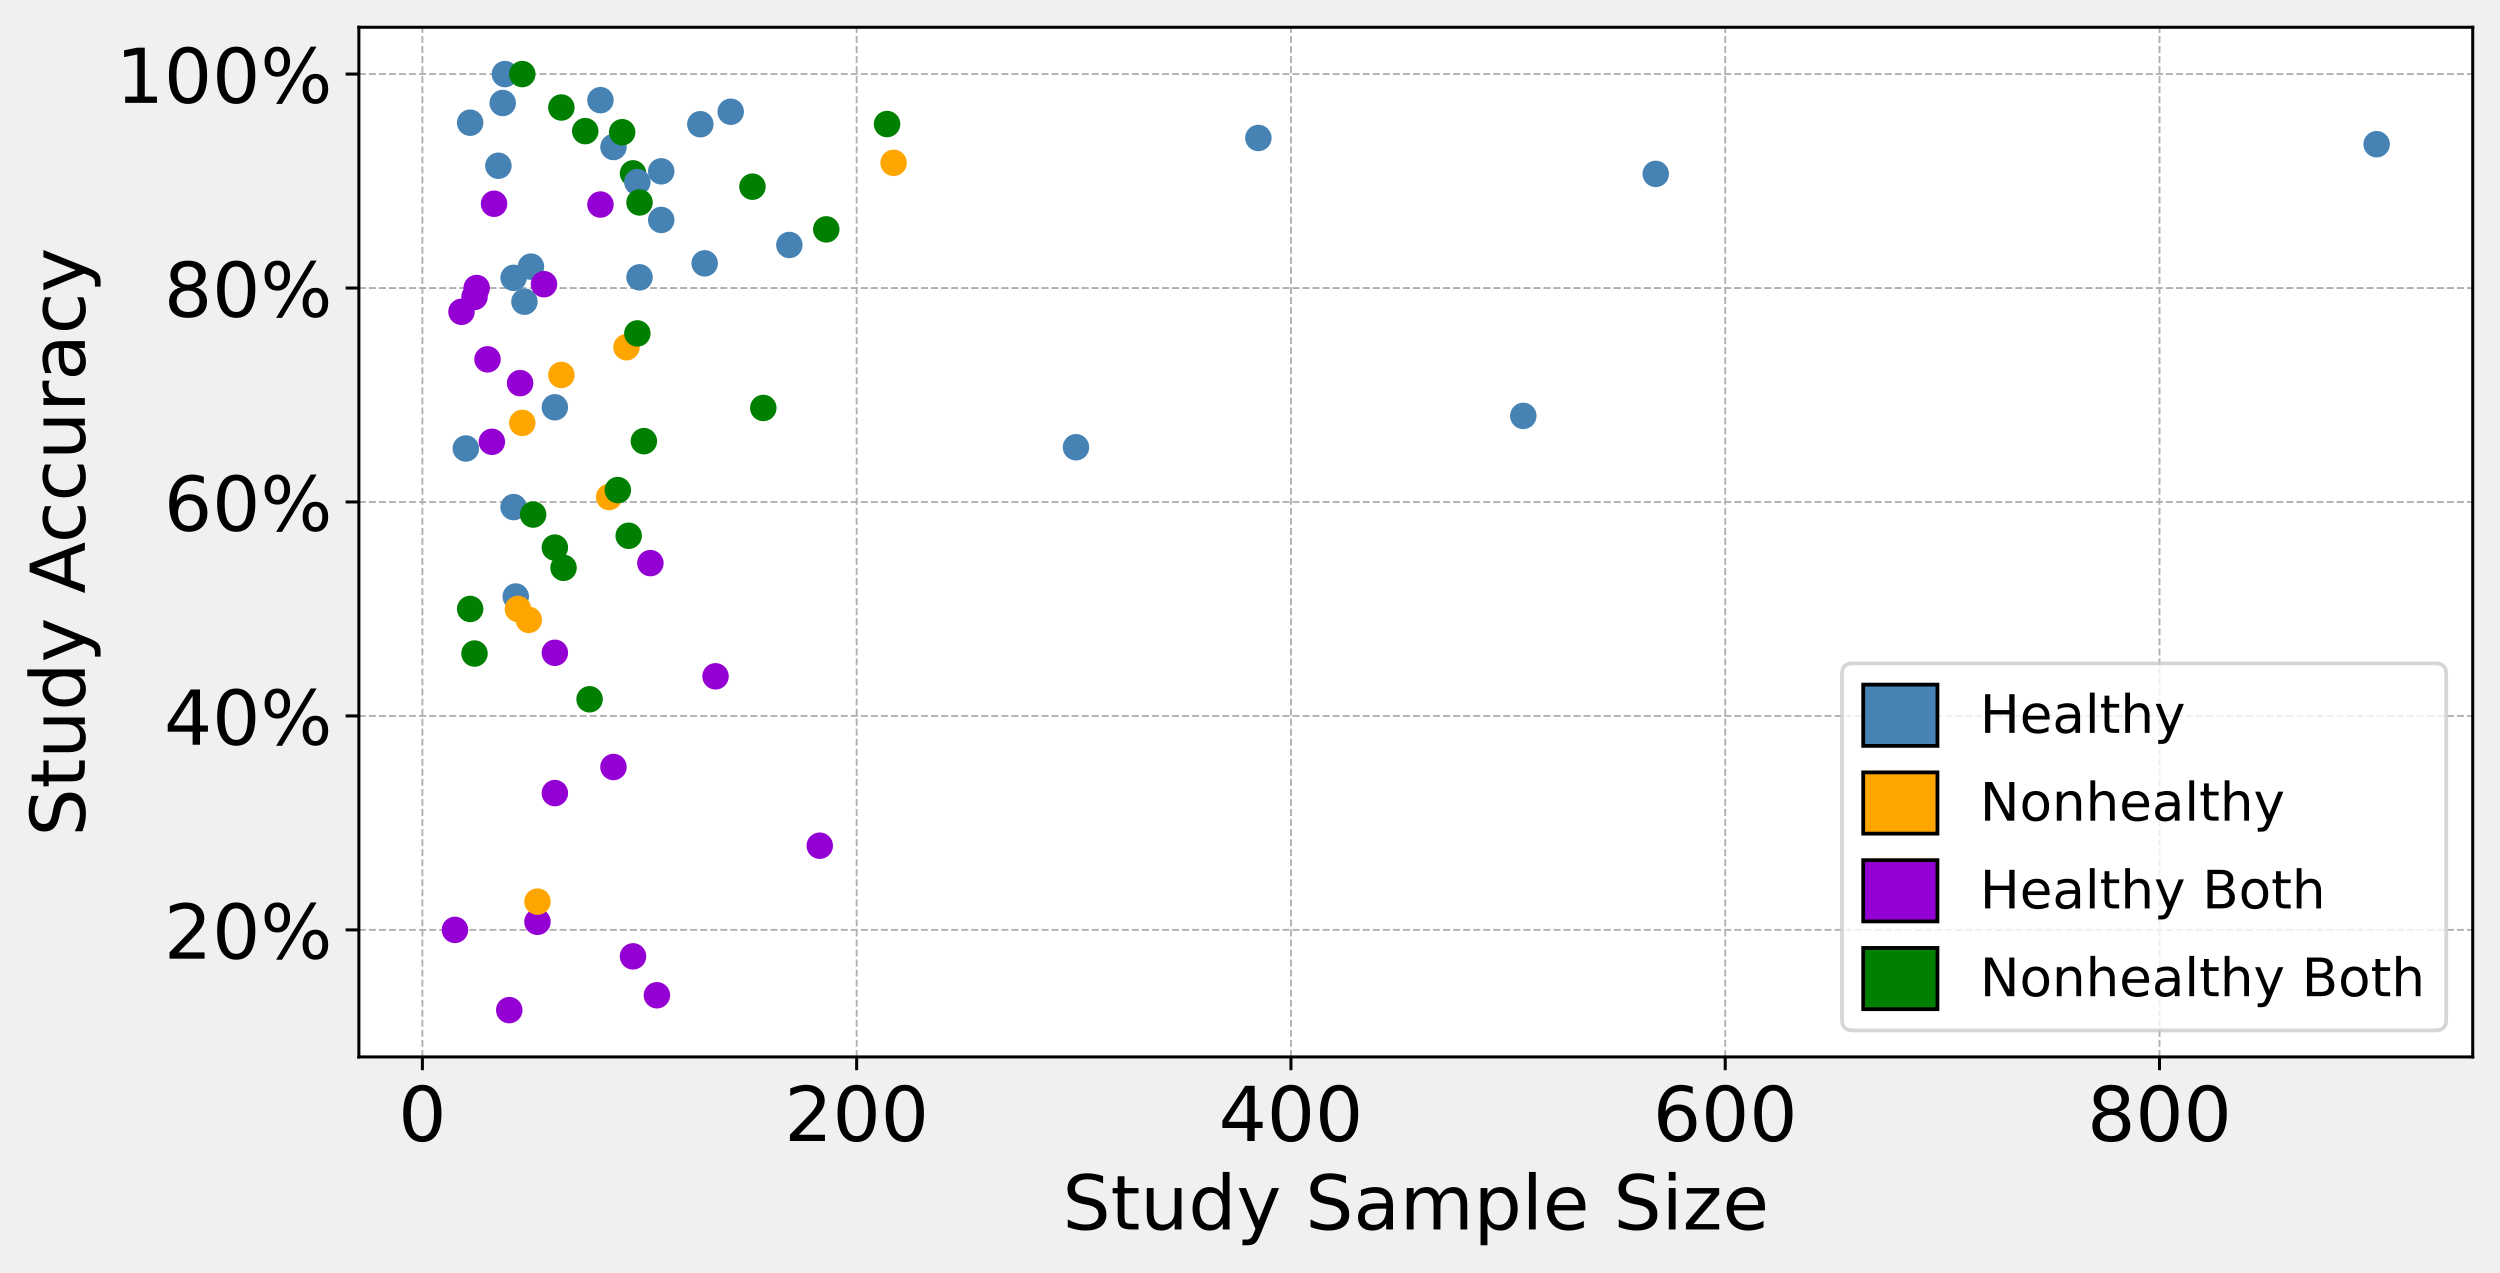
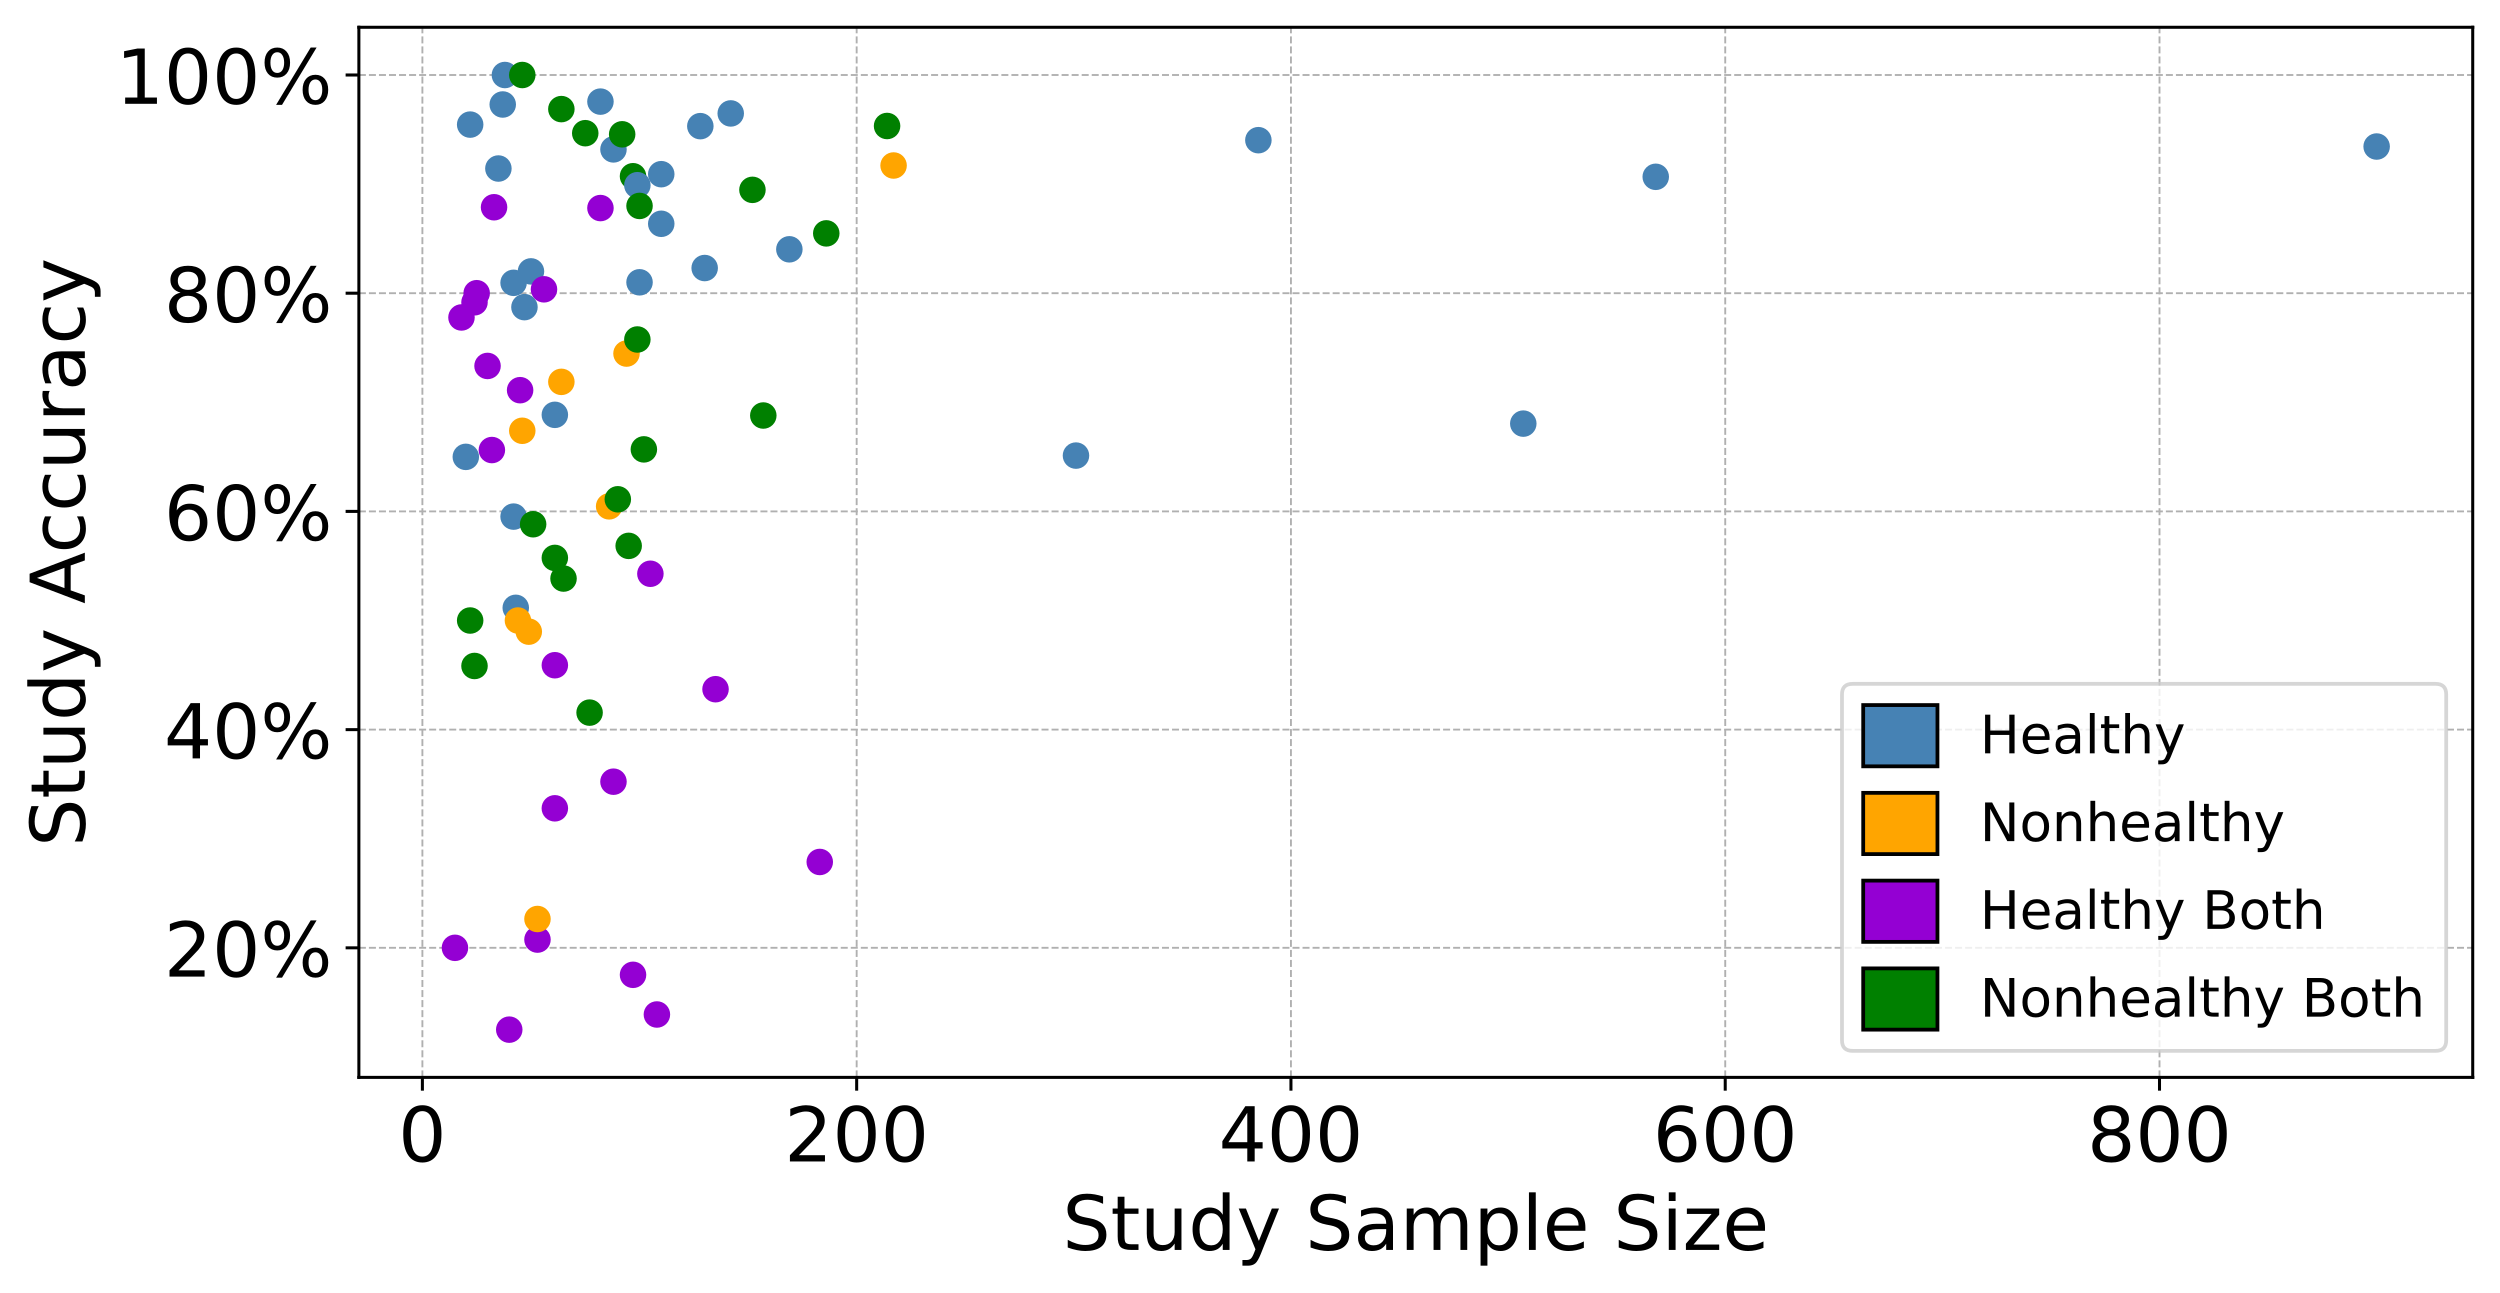
- <svg xmlns="http://www.w3.org/2000/svg" xmlns:xlink="http://www.w3.org/1999/xlink" height="335.913pt" version="1.1" viewBox="0 0 659.934 335.913" width="659.934pt">
+ <svg xmlns="http://www.w3.org/2000/svg" xmlns:xlink="http://www.w3.org/1999/xlink" width="659.934pt" height="341.312pt" viewBox="0 0 659.934 341.312" version="1.1">
  <defs>
-     <style type="text/css">*{stroke-linecap:butt;stroke-linejoin:round;}</style>
+     <style type="text/css">*{stroke-linejoin: round; stroke-linecap: butt}</style>
  </defs>
  <g id="figure_1">
    <g id="patch_1">
-       <path d="M 0 335.913  L 659.934 335.913  L 659.934 0  L 0 0  z " style="fill:none;" />
+       <path d="M 0 341.312  L 659.934 341.312  L 659.934 0  L 0 0  z " style="fill: #ffffff" />
    </g>
    <g id="axes_1">
      <g id="patch_2">
-         <path d="M 94.734 279  L 652.734 279  L 652.734 7.2  L 94.734 7.2  z " style="fill:#ffffff;" />
+         <path d="M 94.734 284.4  L 652.734 284.4  L 652.734 7.2  L 94.734 7.2  z " style="fill: #ffffff" />
      </g>
      <g id="matplotlib.axis_1">
        <g id="xtick_1">
          <g id="line2d_1">
-             <path clip-path="url(#pf9211bc68b)" d="M 111.5 279  L 111.5 7.2  " style="fill:none;stroke:#b0b0b0;stroke-dasharray:1.85,0.8;stroke-dashoffset:0;stroke-width:0.5;" />
+             <path d="M 111.5 284.4  L 111.5 7.2  " clip-path="url(#pb7081d97df)" style="fill: none; stroke-dasharray: 1.85,0.8; stroke-dashoffset: 0; stroke: #b0b0b0; stroke-width: 0.5" />
          </g>
          <g id="line2d_2">
            <defs>
-               <path d="M 0 0  L 0 3.5  " id="m3952b1f3c1" style="stroke:#000000;stroke-width:0.8;" />
+               <path id="m6d0ba5e6ff" d="M 0 0  L 0 3.5  " style="stroke: #000000; stroke-width: 0.8" />
            </defs>
            <g>
-               <use style="stroke:#000000;stroke-width:0.8;" x="111.5" xlink:href="#m3952b1f3c1" y="279" />
+               <use xlink:href="#m6d0ba5e6ff" x="111.5" y="284.4" style="stroke: #000000; stroke-width: 0.8" />
            </g>
          </g>
          <g id="text_1">
-             <text style="font-family:DejaVu Sans;font-size:20px;font-stretch:normal;font-style:normal;font-weight:normal;text-anchor:middle;" transform="rotate(-0, 111.5002, 301.1969)" x="111.5" y="301.197">0</text>
+             <text style="font: 20px 'DejaVu Sans', 'Bitstream Vera Sans', 'Computer Modern Sans Serif', 'Lucida Grande', 'Verdana', 'Geneva', 'Lucid', 'Arial', 'Helvetica', 'Avant Garde', sans-serif; text-anchor: middle" x="111.5" y="306.597" transform="rotate(-0 111.5002 306.5969)">0</text>
          </g>
        </g>
        <g id="xtick_2">
          <g id="line2d_3">
-             <path clip-path="url(#pf9211bc68b)" d="M 226.138 279  L 226.138 7.2  " style="fill:none;stroke:#b0b0b0;stroke-dasharray:1.85,0.8;stroke-dashoffset:0;stroke-width:0.5;" />
+             <path d="M 226.138 284.4  L 226.138 7.2  " clip-path="url(#pb7081d97df)" style="fill: none; stroke-dasharray: 1.85,0.8; stroke-dashoffset: 0; stroke: #b0b0b0; stroke-width: 0.5" />
          </g>
          <g id="line2d_4">
            <g>
-               <use style="stroke:#000000;stroke-width:0.8;" x="226.138" xlink:href="#m3952b1f3c1" y="279" />
+               <use xlink:href="#m6d0ba5e6ff" x="226.138" y="284.4" style="stroke: #000000; stroke-width: 0.8" />
            </g>
          </g>
          <g id="text_2">
-             <text style="font-family:DejaVu Sans;font-size:20px;font-stretch:normal;font-style:normal;font-weight:normal;text-anchor:middle;" transform="rotate(-0, 226.1381, 301.1969)" x="226.138" y="301.197">200</text>
+             <text style="font: 20px 'DejaVu Sans', 'Bitstream Vera Sans', 'Computer Modern Sans Serif', 'Lucida Grande', 'Verdana', 'Geneva', 'Lucid', 'Arial', 'Helvetica', 'Avant Garde', sans-serif; text-anchor: middle" x="226.138" y="306.597" transform="rotate(-0 226.1381 306.5969)">200</text>
          </g>
        </g>
        <g id="xtick_3">
          <g id="line2d_5">
-             <path clip-path="url(#pf9211bc68b)" d="M 340.776 279  L 340.776 7.2  " style="fill:none;stroke:#b0b0b0;stroke-dasharray:1.85,0.8;stroke-dashoffset:0;stroke-width:0.5;" />
+             <path d="M 340.776 284.4  L 340.776 7.2  " clip-path="url(#pb7081d97df)" style="fill: none; stroke-dasharray: 1.85,0.8; stroke-dashoffset: 0; stroke: #b0b0b0; stroke-width: 0.5" />
          </g>
          <g id="line2d_6">
            <g>
-               <use style="stroke:#000000;stroke-width:0.8;" x="340.776" xlink:href="#m3952b1f3c1" y="279" />
+               <use xlink:href="#m6d0ba5e6ff" x="340.776" y="284.4" style="stroke: #000000; stroke-width: 0.8" />
            </g>
          </g>
          <g id="text_3">
-             <text style="font-family:DejaVu Sans;font-size:20px;font-stretch:normal;font-style:normal;font-weight:normal;text-anchor:middle;" transform="rotate(-0, 340.776, 301.1969)" x="340.776" y="301.197">400</text>
+             <text style="font: 20px 'DejaVu Sans', 'Bitstream Vera Sans', 'Computer Modern Sans Serif', 'Lucida Grande', 'Verdana', 'Geneva', 'Lucid', 'Arial', 'Helvetica', 'Avant Garde', sans-serif; text-anchor: middle" x="340.776" y="306.597" transform="rotate(-0 340.776 306.5969)">400</text>
          </g>
        </g>
        <g id="xtick_4">
          <g id="line2d_7">
-             <path clip-path="url(#pf9211bc68b)" d="M 455.414 279  L 455.414 7.2  " style="fill:none;stroke:#b0b0b0;stroke-dasharray:1.85,0.8;stroke-dashoffset:0;stroke-width:0.5;" />
+             <path d="M 455.414 284.4  L 455.414 7.2  " clip-path="url(#pb7081d97df)" style="fill: none; stroke-dasharray: 1.85,0.8; stroke-dashoffset: 0; stroke: #b0b0b0; stroke-width: 0.5" />
          </g>
          <g id="line2d_8">
            <g>
-               <use style="stroke:#000000;stroke-width:0.8;" x="455.414" xlink:href="#m3952b1f3c1" y="279" />
+               <use xlink:href="#m6d0ba5e6ff" x="455.414" y="284.4" style="stroke: #000000; stroke-width: 0.8" />
            </g>
          </g>
          <g id="text_4">
-             <text style="font-family:DejaVu Sans;font-size:20px;font-stretch:normal;font-style:normal;font-weight:normal;text-anchor:middle;" transform="rotate(-0, 455.4139, 301.1969)" x="455.414" y="301.197">600</text>
+             <text style="font: 20px 'DejaVu Sans', 'Bitstream Vera Sans', 'Computer Modern Sans Serif', 'Lucida Grande', 'Verdana', 'Geneva', 'Lucid', 'Arial', 'Helvetica', 'Avant Garde', sans-serif; text-anchor: middle" x="455.414" y="306.597" transform="rotate(-0 455.4139 306.5969)">600</text>
          </g>
        </g>
        <g id="xtick_5">
          <g id="line2d_9">
-             <path clip-path="url(#pf9211bc68b)" d="M 570.052 279  L 570.052 7.2  " style="fill:none;stroke:#b0b0b0;stroke-dasharray:1.85,0.8;stroke-dashoffset:0;stroke-width:0.5;" />
+             <path d="M 570.052 284.4  L 570.052 7.2  " clip-path="url(#pb7081d97df)" style="fill: none; stroke-dasharray: 1.85,0.8; stroke-dashoffset: 0; stroke: #b0b0b0; stroke-width: 0.5" />
          </g>
          <g id="line2d_10">
            <g>
-               <use style="stroke:#000000;stroke-width:0.8;" x="570.052" xlink:href="#m3952b1f3c1" y="279" />
+               <use xlink:href="#m6d0ba5e6ff" x="570.052" y="284.4" style="stroke: #000000; stroke-width: 0.8" />
            </g>
          </g>
          <g id="text_5">
-             <text style="font-family:DejaVu Sans;font-size:20px;font-stretch:normal;font-style:normal;font-weight:normal;text-anchor:middle;" transform="rotate(-0, 570.0518, 301.1969)" x="570.052" y="301.197">800</text>
+             <text style="font: 20px 'DejaVu Sans', 'Bitstream Vera Sans', 'Computer Modern Sans Serif', 'Lucida Grande', 'Verdana', 'Geneva', 'Lucid', 'Arial', 'Helvetica', 'Avant Garde', sans-serif; text-anchor: middle" x="570.052" y="306.597" transform="rotate(-0 570.0518 306.5969)">800</text>
          </g>
        </g>
        <g id="text_6">
-           <text style="font-family:DejaVu Sans;font-size:20px;font-stretch:normal;font-style:normal;font-weight:normal;text-anchor:middle;" transform="rotate(-0, 373.7344, 324.5531)" x="373.734" y="324.553">Study Sample Size</text>
+           <text style="font: 20px 'DejaVu Sans', 'Bitstream Vera Sans', 'Computer Modern Sans Serif', 'Lucida Grande', 'Verdana', 'Geneva', 'Lucid', 'Arial', 'Helvetica', 'Avant Garde', sans-serif; text-anchor: middle" x="373.734" y="329.953" transform="rotate(-0 373.7344 329.9531)">Study Sample Size</text>
        </g>
      </g>
      <g id="matplotlib.axis_2">
        <g id="ytick_1">
          <g id="line2d_11">
-             <path clip-path="url(#pf9211bc68b)" d="M 94.734 245.466  L 652.734 245.466  " style="fill:none;stroke:#b0b0b0;stroke-dasharray:1.85,0.8;stroke-dashoffset:0;stroke-width:0.5;" />
+             <path d="M 94.734 250.2  L 652.734 250.2  " clip-path="url(#pb7081d97df)" style="fill: none; stroke-dasharray: 1.85,0.8; stroke-dashoffset: 0; stroke: #b0b0b0; stroke-width: 0.5" />
          </g>
          <g id="line2d_12">
            <defs>
-               <path d="M 0 0  L -3.5 0  " id="m2c757ac328" style="stroke:#000000;stroke-width:0.8;" />
+               <path id="m1fb87e76f3" d="M 0 0  L -3.5 0  " style="stroke: #000000; stroke-width: 0.8" />
            </defs>
            <g>
-               <use style="stroke:#000000;stroke-width:0.8;" x="94.734" xlink:href="#m2c757ac328" y="245.466" />
+               <use xlink:href="#m1fb87e76f3" x="94.734" y="250.2" style="stroke: #000000; stroke-width: 0.8" />
            </g>
          </g>
          <g id="text_7">
-             <text style="font-family:DejaVu Sans;font-size:20px;font-stretch:normal;font-style:normal;font-weight:normal;text-anchor:end;" transform="rotate(-0, 87.73438, 253.0647)" x="87.734" y="253.065">20%</text>
+             <text style="font: 20px 'DejaVu Sans', 'Bitstream Vera Sans', 'Computer Modern Sans Serif', 'Lucida Grande', 'Verdana', 'Geneva', 'Lucid', 'Arial', 'Helvetica', 'Avant Garde', sans-serif; text-anchor: end" x="87.734" y="257.798" transform="rotate(-0 87.73438 257.7984)">20%</text>
          </g>
        </g>
        <g id="ytick_2">
          <g id="line2d_13">
-             <path clip-path="url(#pf9211bc68b)" d="M 94.734 188.988  L 652.734 188.988  " style="fill:none;stroke:#b0b0b0;stroke-dasharray:1.85,0.8;stroke-dashoffset:0;stroke-width:0.5;" />
+             <path d="M 94.734 192.6  L 652.734 192.6  " clip-path="url(#pb7081d97df)" style="fill: none; stroke-dasharray: 1.85,0.8; stroke-dashoffset: 0; stroke: #b0b0b0; stroke-width: 0.5" />
          </g>
          <g id="line2d_14">
            <g>
-               <use style="stroke:#000000;stroke-width:0.8;" x="94.734" xlink:href="#m2c757ac328" y="188.988" />
+               <use xlink:href="#m1fb87e76f3" x="94.734" y="192.6" style="stroke: #000000; stroke-width: 0.8" />
            </g>
          </g>
          <g id="text_8">
-             <text style="font-family:DejaVu Sans;font-size:20px;font-stretch:normal;font-style:normal;font-weight:normal;text-anchor:end;" transform="rotate(-0, 87.73438, 196.5867)" x="87.734" y="196.587">40%</text>
+             <text style="font: 20px 'DejaVu Sans', 'Bitstream Vera Sans', 'Computer Modern Sans Serif', 'Lucida Grande', 'Verdana', 'Geneva', 'Lucid', 'Arial', 'Helvetica', 'Avant Garde', sans-serif; text-anchor: end" x="87.734" y="200.198" transform="rotate(-0 87.73438 200.1984)">40%</text>
          </g>
        </g>
        <g id="ytick_3">
          <g id="line2d_15">
-             <path clip-path="url(#pf9211bc68b)" d="M 94.734 132.51  L 652.734 132.51  " style="fill:none;stroke:#b0b0b0;stroke-dasharray:1.85,0.8;stroke-dashoffset:0;stroke-width:0.5;" />
+             <path d="M 94.734 135  L 652.734 135  " clip-path="url(#pb7081d97df)" style="fill: none; stroke-dasharray: 1.85,0.8; stroke-dashoffset: 0; stroke: #b0b0b0; stroke-width: 0.5" />
          </g>
          <g id="line2d_16">
            <g>
-               <use style="stroke:#000000;stroke-width:0.8;" x="94.734" xlink:href="#m2c757ac328" y="132.51" />
+               <use xlink:href="#m1fb87e76f3" x="94.734" y="135" style="stroke: #000000; stroke-width: 0.8" />
            </g>
          </g>
          <g id="text_9">
-             <text style="font-family:DejaVu Sans;font-size:20px;font-stretch:normal;font-style:normal;font-weight:normal;text-anchor:end;" transform="rotate(-0, 87.73438, 140.1088)" x="87.734" y="140.109">60%</text>
+             <text style="font: 20px 'DejaVu Sans', 'Bitstream Vera Sans', 'Computer Modern Sans Serif', 'Lucida Grande', 'Verdana', 'Geneva', 'Lucid', 'Arial', 'Helvetica', 'Avant Garde', sans-serif; text-anchor: end" x="87.734" y="142.598" transform="rotate(-0 87.73438 142.5984)">60%</text>
          </g>
        </g>
        <g id="ytick_4">
          <g id="line2d_17">
-             <path clip-path="url(#pf9211bc68b)" d="M 94.734 76.032  L 652.734 76.032  " style="fill:none;stroke:#b0b0b0;stroke-dasharray:1.85,0.8;stroke-dashoffset:0;stroke-width:0.5;" />
+             <path d="M 94.734 77.4  L 652.734 77.4  " clip-path="url(#pb7081d97df)" style="fill: none; stroke-dasharray: 1.85,0.8; stroke-dashoffset: 0; stroke: #b0b0b0; stroke-width: 0.5" />
          </g>
          <g id="line2d_18">
            <g>
-               <use style="stroke:#000000;stroke-width:0.8;" x="94.734" xlink:href="#m2c757ac328" y="76.032" />
+               <use xlink:href="#m1fb87e76f3" x="94.734" y="77.4" style="stroke: #000000; stroke-width: 0.8" />
            </g>
          </g>
          <g id="text_10">
-             <text style="font-family:DejaVu Sans;font-size:20px;font-stretch:normal;font-style:normal;font-weight:normal;text-anchor:end;" transform="rotate(-0, 87.73438, 83.6309)" x="87.734" y="83.631">80%</text>
+             <text style="font: 20px 'DejaVu Sans', 'Bitstream Vera Sans', 'Computer Modern Sans Serif', 'Lucida Grande', 'Verdana', 'Geneva', 'Lucid', 'Arial', 'Helvetica', 'Avant Garde', sans-serif; text-anchor: end" x="87.734" y="84.998" transform="rotate(-0 87.73438 84.99844)">80%</text>
          </g>
        </g>
        <g id="ytick_5">
          <g id="line2d_19">
-             <path clip-path="url(#pf9211bc68b)" d="M 94.734 19.555  L 652.734 19.555  " style="fill:none;stroke:#b0b0b0;stroke-dasharray:1.85,0.8;stroke-dashoffset:0;stroke-width:0.5;" />
+             <path d="M 94.734 19.8  L 652.734 19.8  " clip-path="url(#pb7081d97df)" style="fill: none; stroke-dasharray: 1.85,0.8; stroke-dashoffset: 0; stroke: #b0b0b0; stroke-width: 0.5" />
          </g>
          <g id="line2d_20">
            <g>
-               <use style="stroke:#000000;stroke-width:0.8;" x="94.734" xlink:href="#m2c757ac328" y="19.555" />
+               <use xlink:href="#m1fb87e76f3" x="94.734" y="19.8" style="stroke: #000000; stroke-width: 0.8" />
            </g>
          </g>
          <g id="text_11">
-             <text style="font-family:DejaVu Sans;font-size:20px;font-stretch:normal;font-style:normal;font-weight:normal;text-anchor:end;" transform="rotate(-0, 87.73438, 27.15298)" x="87.734" y="27.153">100%</text>
+             <text style="font: 20px 'DejaVu Sans', 'Bitstream Vera Sans', 'Computer Modern Sans Serif', 'Lucida Grande', 'Verdana', 'Geneva', 'Lucid', 'Arial', 'Helvetica', 'Avant Garde', sans-serif; text-anchor: end" x="87.734" y="27.398" transform="rotate(-0 87.73438 27.39844)">100%</text>
          </g>
        </g>
        <g id="text_12">
-           <text style="font-family:DejaVu Sans;font-size:20px;font-stretch:normal;font-style:normal;font-weight:normal;text-anchor:middle;" transform="rotate(-90, 22.39688, 143.1)" x="22.397" y="143.1">Study Accuracy</text>
+           <text style="font: 20px 'DejaVu Sans', 'Bitstream Vera Sans', 'Computer Modern Sans Serif', 'Lucida Grande', 'Verdana', 'Geneva', 'Lucid', 'Arial', 'Helvetica', 'Avant Garde', sans-serif; text-anchor: middle" x="22.397" y="145.8" transform="rotate(-90 22.39688 145.8)">Study Accuracy</text>
        </g>
      </g>
      <g id="PathCollection_1">
        <defs>
-           <path d="M 0 3  C 0.796 3 1.559 2.684 2.121 2.121  C 2.684 1.559 3 0.796 3 -0  C 3 -0.796 2.684 -1.559 2.121 -2.121  C 1.559 -2.684 0.796 -3 0 -3  C -0.796 -3 -1.559 -2.684 -2.121 -2.121  C -2.684 -1.559 -3 -0.796 -3 0  C -3 0.796 -2.684 1.559 -2.121 2.121  C -1.559 2.684 -0.796 3 0 3  z " id="C0_0_743856926d" />
+           <path id="C0_0_15fa15f2ed" d="M 0 3  C 0.796 3 1.559 2.684 2.121 2.121  C 2.684 1.559 3 0.796 3 -0  C 3 -0.796 2.684 -1.559 2.121 -2.121  C 1.559 -2.684 0.796 -3 0 -3  C -0.796 -3 -1.559 -2.684 -2.121 -2.121  C -2.684 -1.559 -3 -0.796 -3 0  C -3 0.796 -2.684 1.559 -2.121 2.121  C -1.559 2.684 -0.796 3 0 3  z " />
        </defs>
-         <g clip-path="url(#pf9211bc68b)">
-           <use style="fill:#9400d3;stroke:#9400d3;" x="120.098" xlink:href="#C0_0_743856926d" y="245.466" />
-         </g>
-         <g clip-path="url(#pf9211bc68b)">
-           <use style="fill:#9400d3;stroke:#9400d3;" x="121.818" xlink:href="#C0_0_743856926d" y="82.308" />
-         </g>
-         <g clip-path="url(#pf9211bc68b)">
-           <use style="fill:#4682b4;stroke:#4682b4;" x="122.964" xlink:href="#C0_0_743856926d" y="118.391" />
-         </g>
-         <g clip-path="url(#pf9211bc68b)">
-           <use style="fill:#008000;stroke:#008000;" x="124.11" xlink:href="#C0_0_743856926d" y="160.749" />
-         </g>
-         <g clip-path="url(#pf9211bc68b)">
-           <use style="fill:#4682b4;stroke:#4682b4;" x="124.11" xlink:href="#C0_0_743856926d" y="32.39" />
-         </g>
-         <g clip-path="url(#pf9211bc68b)">
-           <use style="fill:#008000;stroke:#008000;" x="125.257" xlink:href="#C0_0_743856926d" y="172.516" />
-         </g>
-         <g clip-path="url(#pf9211bc68b)">
-           <use style="fill:#9400d3;stroke:#9400d3;" x="125.257" xlink:href="#C0_0_743856926d" y="78.386" />
-         </g>
-         <g clip-path="url(#pf9211bc68b)">
-           <use style="fill:#9400d3;stroke:#9400d3;" x="125.83" xlink:href="#C0_0_743856926d" y="76.032" />
-         </g>
-         <g clip-path="url(#pf9211bc68b)">
-           <use style="fill:#9400d3;stroke:#9400d3;" x="128.696" xlink:href="#C0_0_743856926d" y="94.858" />
-         </g>
-         <g clip-path="url(#pf9211bc68b)">
-           <use style="fill:#9400d3;stroke:#9400d3;" x="129.842" xlink:href="#C0_0_743856926d" y="116.626" />
-         </g>
-         <g clip-path="url(#pf9211bc68b)">
-           <use style="fill:#9400d3;stroke:#9400d3;" x="130.415" xlink:href="#C0_0_743856926d" y="53.784" />
-         </g>
-         <g clip-path="url(#pf9211bc68b)">
-           <use style="fill:#4682b4;stroke:#4682b4;" x="131.562" xlink:href="#C0_0_743856926d" y="43.759" />
-         </g>
-         <g clip-path="url(#pf9211bc68b)">
-           <use style="fill:#4682b4;stroke:#4682b4;" x="132.708" xlink:href="#C0_0_743856926d" y="27.187" />
-         </g>
-         <g clip-path="url(#pf9211bc68b)">
-           <use style="fill:#4682b4;stroke:#4682b4;" x="133.281" xlink:href="#C0_0_743856926d" y="19.555" />
-         </g>
-         <g clip-path="url(#pf9211bc68b)">
-           <use style="fill:#9400d3;stroke:#9400d3;" x="134.428" xlink:href="#C0_0_743856926d" y="266.645" />
-         </g>
-         <g clip-path="url(#pf9211bc68b)">
-           <use style="fill:#4682b4;stroke:#4682b4;" x="135.574" xlink:href="#C0_0_743856926d" y="73.343" />
-         </g>
-         <g clip-path="url(#pf9211bc68b)">
-           <use style="fill:#4682b4;stroke:#4682b4;" x="135.574" xlink:href="#C0_0_743856926d" y="133.855" />
-         </g>
-         <g clip-path="url(#pf9211bc68b)">
-           <use style="fill:#4682b4;stroke:#4682b4;" x="136.147" xlink:href="#C0_0_743856926d" y="157.466" />
-         </g>
-         <g clip-path="url(#pf9211bc68b)">
-           <use style="fill:#ffa500;stroke:#ffa500;" x="136.721" xlink:href="#C0_0_743856926d" y="160.749" />
-         </g>
-         <g clip-path="url(#pf9211bc68b)">
-           <use style="fill:#9400d3;stroke:#9400d3;" x="137.294" xlink:href="#C0_0_743856926d" y="101.134" />
-         </g>
-         <g clip-path="url(#pf9211bc68b)">
-           <use style="fill:#008000;stroke:#008000;" x="137.867" xlink:href="#C0_0_743856926d" y="19.555" />
-         </g>
-         <g clip-path="url(#pf9211bc68b)">
-           <use style="fill:#ffa500;stroke:#ffa500;" x="137.867" xlink:href="#C0_0_743856926d" y="111.638" />
-         </g>
-         <g clip-path="url(#pf9211bc68b)">
-           <use style="fill:#4682b4;stroke:#4682b4;" x="138.44" xlink:href="#C0_0_743856926d" y="79.637" />
-         </g>
-         <g clip-path="url(#pf9211bc68b)">
-           <use style="fill:#ffa500;stroke:#ffa500;" x="139.586" xlink:href="#C0_0_743856926d" y="163.631" />
-         </g>
-         <g clip-path="url(#pf9211bc68b)">
-           <use style="fill:#4682b4;stroke:#4682b4;" x="140.16" xlink:href="#C0_0_743856926d" y="70.385" />
-         </g>
-         <g clip-path="url(#pf9211bc68b)">
-           <use style="fill:#008000;stroke:#008000;" x="140.733" xlink:href="#C0_0_743856926d" y="135.833" />
-         </g>
-         <g clip-path="url(#pf9211bc68b)">
-           <use style="fill:#9400d3;stroke:#9400d3;" x="141.879" xlink:href="#C0_0_743856926d" y="243.335" />
-         </g>
-         <g clip-path="url(#pf9211bc68b)">
-           <use style="fill:#ffa500;stroke:#ffa500;" x="141.879" xlink:href="#C0_0_743856926d" y="238.007" />
-         </g>
-         <g clip-path="url(#pf9211bc68b)">
-           <use style="fill:#9400d3;stroke:#9400d3;" x="143.599" xlink:href="#C0_0_743856926d" y="75.024" />
-         </g>
-         <g clip-path="url(#pf9211bc68b)">
-           <use style="fill:#008000;stroke:#008000;" x="146.465" xlink:href="#C0_0_743856926d" y="144.547" />
-         </g>
-         <g clip-path="url(#pf9211bc68b)">
-           <use style="fill:#9400d3;stroke:#9400d3;" x="146.465" xlink:href="#C0_0_743856926d" y="209.357" />
-         </g>
-         <g clip-path="url(#pf9211bc68b)">
-           <use style="fill:#4682b4;stroke:#4682b4;" x="146.465" xlink:href="#C0_0_743856926d" y="107.512" />
-         </g>
-         <g clip-path="url(#pf9211bc68b)">
-           <use style="fill:#9400d3;stroke:#9400d3;" x="146.465" xlink:href="#C0_0_743856926d" y="172.323" />
-         </g>
-         <g clip-path="url(#pf9211bc68b)">
-           <use style="fill:#008000;stroke:#008000;" x="148.184" xlink:href="#C0_0_743856926d" y="28.379" />
-         </g>
-         <g clip-path="url(#pf9211bc68b)">
-           <use style="fill:#ffa500;stroke:#ffa500;" x="148.184" xlink:href="#C0_0_743856926d" y="98.977" />
-         </g>
-         <g clip-path="url(#pf9211bc68b)">
-           <use style="fill:#008000;stroke:#008000;" x="148.757" xlink:href="#C0_0_743856926d" y="149.888" />
-         </g>
-         <g clip-path="url(#pf9211bc68b)">
-           <use style="fill:#008000;stroke:#008000;" x="154.489" xlink:href="#C0_0_743856926d" y="34.615" />
-         </g>
-         <g clip-path="url(#pf9211bc68b)">
-           <use style="fill:#008000;stroke:#008000;" x="155.636" xlink:href="#C0_0_743856926d" y="184.587" />
-         </g>
-         <g clip-path="url(#pf9211bc68b)">
-           <use style="fill:#4682b4;stroke:#4682b4;" x="158.502" xlink:href="#C0_0_743856926d" y="26.442" />
-         </g>
-         <g clip-path="url(#pf9211bc68b)">
-           <use style="fill:#9400d3;stroke:#9400d3;" x="158.502" xlink:href="#C0_0_743856926d" y="53.992" />
-         </g>
-         <g clip-path="url(#pf9211bc68b)">
-           <use style="fill:#ffa500;stroke:#ffa500;" x="160.794" xlink:href="#C0_0_743856926d" y="131.197" />
-         </g>
-         <g clip-path="url(#pf9211bc68b)">
-           <use style="fill:#4682b4;stroke:#4682b4;" x="161.941" xlink:href="#C0_0_743856926d" y="38.808" />
-         </g>
-         <g clip-path="url(#pf9211bc68b)">
-           <use style="fill:#9400d3;stroke:#9400d3;" x="161.941" xlink:href="#C0_0_743856926d" y="202.466" />
-         </g>
-         <g clip-path="url(#pf9211bc68b)">
-           <use style="fill:#008000;stroke:#008000;" x="163.087" xlink:href="#C0_0_743856926d" y="129.373" />
-         </g>
-         <g clip-path="url(#pf9211bc68b)">
-           <use style="fill:#008000;stroke:#008000;" x="164.234" xlink:href="#C0_0_743856926d" y="34.902" />
-         </g>
-         <g clip-path="url(#pf9211bc68b)">
-           <use style="fill:#ffa500;stroke:#ffa500;" x="165.38" xlink:href="#C0_0_743856926d" y="91.654" />
-         </g>
-         <g clip-path="url(#pf9211bc68b)">
-           <use style="fill:#008000;stroke:#008000;" x="165.953" xlink:href="#C0_0_743856926d" y="141.428" />
-         </g>
-         <g clip-path="url(#pf9211bc68b)">
-           <use style="fill:#008000;stroke:#008000;" x="167.1" xlink:href="#C0_0_743856926d" y="45.756" />
-         </g>
-         <g clip-path="url(#pf9211bc68b)">
-           <use style="fill:#9400d3;stroke:#9400d3;" x="167.1" xlink:href="#C0_0_743856926d" y="252.453" />
-         </g>
-         <g clip-path="url(#pf9211bc68b)">
-           <use style="fill:#4682b4;stroke:#4682b4;" x="168.246" xlink:href="#C0_0_743856926d" y="48.079" />
-         </g>
-         <g clip-path="url(#pf9211bc68b)">
-           <use style="fill:#008000;stroke:#008000;" x="168.246" xlink:href="#C0_0_743856926d" y="88.013" />
-         </g>
-         <g clip-path="url(#pf9211bc68b)">
-           <use style="fill:#008000;stroke:#008000;" x="168.819" xlink:href="#C0_0_743856926d" y="53.441" />
-         </g>
-         <g clip-path="url(#pf9211bc68b)">
-           <use style="fill:#4682b4;stroke:#4682b4;" x="168.819" xlink:href="#C0_0_743856926d" y="73.209" />
-         </g>
-         <g clip-path="url(#pf9211bc68b)">
-           <use style="fill:#008000;stroke:#008000;" x="169.965" xlink:href="#C0_0_743856926d" y="116.453" />
-         </g>
-         <g clip-path="url(#pf9211bc68b)">
-           <use style="fill:#9400d3;stroke:#9400d3;" x="171.685" xlink:href="#C0_0_743856926d" y="148.647" />
-         </g>
-         <g clip-path="url(#pf9211bc68b)">
-           <use style="fill:#9400d3;stroke:#9400d3;" x="173.405" xlink:href="#C0_0_743856926d" y="262.723" />
-         </g>
-         <g clip-path="url(#pf9211bc68b)">
-           <use style="fill:#4682b4;stroke:#4682b4;" x="174.551" xlink:href="#C0_0_743856926d" y="58.062" />
-         </g>
-         <g clip-path="url(#pf9211bc68b)">
-           <use style="fill:#4682b4;stroke:#4682b4;" x="174.551" xlink:href="#C0_0_743856926d" y="45.226" />
-         </g>
-         <g clip-path="url(#pf9211bc68b)">
-           <use style="fill:#4682b4;stroke:#4682b4;" x="184.868" xlink:href="#C0_0_743856926d" y="32.792" />
-         </g>
-         <g clip-path="url(#pf9211bc68b)">
-           <use style="fill:#4682b4;stroke:#4682b4;" x="186.015" xlink:href="#C0_0_743856926d" y="69.516" />
-         </g>
-         <g clip-path="url(#pf9211bc68b)">
-           <use style="fill:#9400d3;stroke:#9400d3;" x="188.881" xlink:href="#C0_0_743856926d" y="178.529" />
-         </g>
-         <g clip-path="url(#pf9211bc68b)">
-           <use style="fill:#4682b4;stroke:#4682b4;" x="192.893" xlink:href="#C0_0_743856926d" y="29.498" />
-         </g>
-         <g clip-path="url(#pf9211bc68b)">
-           <use style="fill:#008000;stroke:#008000;" x="198.625" xlink:href="#C0_0_743856926d" y="49.28" />
-         </g>
-         <g clip-path="url(#pf9211bc68b)">
-           <use style="fill:#008000;stroke:#008000;" x="201.491" xlink:href="#C0_0_743856926d" y="107.689" />
-         </g>
-         <g clip-path="url(#pf9211bc68b)">
-           <use style="fill:#4682b4;stroke:#4682b4;" x="208.369" xlink:href="#C0_0_743856926d" y="64.67" />
-         </g>
-         <g clip-path="url(#pf9211bc68b)">
-           <use style="fill:#9400d3;stroke:#9400d3;" x="216.394" xlink:href="#C0_0_743856926d" y="223.245" />
-         </g>
-         <g clip-path="url(#pf9211bc68b)">
-           <use style="fill:#008000;stroke:#008000;" x="218.113" xlink:href="#C0_0_743856926d" y="60.547" />
-         </g>
-         <g clip-path="url(#pf9211bc68b)">
-           <use style="fill:#008000;stroke:#008000;" x="234.163" xlink:href="#C0_0_743856926d" y="32.75" />
-         </g>
-         <g clip-path="url(#pf9211bc68b)">
-           <use style="fill:#ffa500;stroke:#ffa500;" x="235.882" xlink:href="#C0_0_743856926d" y="42.979" />
-         </g>
-         <g clip-path="url(#pf9211bc68b)">
-           <use style="fill:#4682b4;stroke:#4682b4;" x="284.03" xlink:href="#C0_0_743856926d" y="118.063" />
-         </g>
-         <g clip-path="url(#pf9211bc68b)">
-           <use style="fill:#4682b4;stroke:#4682b4;" x="332.178" xlink:href="#C0_0_743856926d" y="36.425" />
-         </g>
-         <g clip-path="url(#pf9211bc68b)">
-           <use style="fill:#4682b4;stroke:#4682b4;" x="402.107" xlink:href="#C0_0_743856926d" y="109.786" />
-         </g>
-         <g clip-path="url(#pf9211bc68b)">
-           <use style="fill:#4682b4;stroke:#4682b4;" x="437.072" xlink:href="#C0_0_743856926d" y="45.904" />
-         </g>
-         <g clip-path="url(#pf9211bc68b)">
-           <use style="fill:#4682b4;stroke:#4682b4;" x="627.371" xlink:href="#C0_0_743856926d" y="38.067" />
+         <g clip-path="url(#pb7081d97df)">
+           <use xlink:href="#C0_0_15fa15f2ed" x="120.098" y="250.2" style="fill: #9400d3; stroke: #9400d3" />
+         </g>
+         <g clip-path="url(#pb7081d97df)">
+           <use xlink:href="#C0_0_15fa15f2ed" x="121.818" y="83.8" style="fill: #9400d3; stroke: #9400d3" />
+         </g>
+         <g clip-path="url(#pb7081d97df)">
+           <use xlink:href="#C0_0_15fa15f2ed" x="122.964" y="120.6" style="fill: #4682b4; stroke: #4682b4" />
+         </g>
+         <g clip-path="url(#pb7081d97df)">
+           <use xlink:href="#C0_0_15fa15f2ed" x="124.11" y="163.8" style="fill: #008000; stroke: #008000" />
+         </g>
+         <g clip-path="url(#pb7081d97df)">
+           <use xlink:href="#C0_0_15fa15f2ed" x="124.11" y="32.891" style="fill: #4682b4; stroke: #4682b4" />
+         </g>
+         <g clip-path="url(#pb7081d97df)">
+           <use xlink:href="#C0_0_15fa15f2ed" x="125.257" y="175.8" style="fill: #008000; stroke: #008000" />
+         </g>
+         <g clip-path="url(#pb7081d97df)">
+           <use xlink:href="#C0_0_15fa15f2ed" x="125.257" y="79.8" style="fill: #9400d3; stroke: #9400d3" />
+         </g>
+         <g clip-path="url(#pb7081d97df)">
+           <use xlink:href="#C0_0_15fa15f2ed" x="125.83" y="77.4" style="fill: #9400d3; stroke: #9400d3" />
+         </g>
+         <g clip-path="url(#pb7081d97df)">
+           <use xlink:href="#C0_0_15fa15f2ed" x="128.696" y="96.6" style="fill: #9400d3; stroke: #9400d3" />
+         </g>
+         <g clip-path="url(#pb7081d97df)">
+           <use xlink:href="#C0_0_15fa15f2ed" x="129.842" y="118.8" style="fill: #9400d3; stroke: #9400d3" />
+         </g>
+         <g clip-path="url(#pb7081d97df)">
+           <use xlink:href="#C0_0_15fa15f2ed" x="130.415" y="54.709" style="fill: #9400d3; stroke: #9400d3" />
+         </g>
+         <g clip-path="url(#pb7081d97df)">
+           <use xlink:href="#C0_0_15fa15f2ed" x="131.562" y="44.486" style="fill: #4682b4; stroke: #4682b4" />
+         </g>
+         <g clip-path="url(#pb7081d97df)">
+           <use xlink:href="#C0_0_15fa15f2ed" x="132.708" y="27.584" style="fill: #4682b4; stroke: #4682b4" />
+         </g>
+         <g clip-path="url(#pb7081d97df)">
+           <use xlink:href="#C0_0_15fa15f2ed" x="133.281" y="19.8" style="fill: #4682b4; stroke: #4682b4" />
+         </g>
+         <g clip-path="url(#pb7081d97df)">
+           <use xlink:href="#C0_0_15fa15f2ed" x="134.428" y="271.8" style="fill: #9400d3; stroke: #9400d3" />
+         </g>
+         <g clip-path="url(#pb7081d97df)">
+           <use xlink:href="#C0_0_15fa15f2ed" x="135.574" y="74.657" style="fill: #4682b4; stroke: #4682b4" />
+         </g>
+         <g clip-path="url(#pb7081d97df)">
+           <use xlink:href="#C0_0_15fa15f2ed" x="135.574" y="136.371" style="fill: #4682b4; stroke: #4682b4" />
+         </g>
+         <g clip-path="url(#pb7081d97df)">
+           <use xlink:href="#C0_0_15fa15f2ed" x="136.147" y="160.451" style="fill: #4682b4; stroke: #4682b4" />
+         </g>
+         <g clip-path="url(#pb7081d97df)">
+           <use xlink:href="#C0_0_15fa15f2ed" x="136.721" y="163.8" style="fill: #ffa500; stroke: #ffa500" />
+         </g>
+         <g clip-path="url(#pb7081d97df)">
+           <use xlink:href="#C0_0_15fa15f2ed" x="137.294" y="103" style="fill: #9400d3; stroke: #9400d3" />
+         </g>
+         <g clip-path="url(#pb7081d97df)">
+           <use xlink:href="#C0_0_15fa15f2ed" x="137.867" y="19.8" style="fill: #008000; stroke: #008000" />
+         </g>
+         <g clip-path="url(#pb7081d97df)">
+           <use xlink:href="#C0_0_15fa15f2ed" x="137.867" y="113.713" style="fill: #ffa500; stroke: #ffa500" />
+         </g>
+         <g clip-path="url(#pb7081d97df)">
+           <use xlink:href="#C0_0_15fa15f2ed" x="138.44" y="81.077" style="fill: #4682b4; stroke: #4682b4" />
+         </g>
+         <g clip-path="url(#pb7081d97df)">
+           <use xlink:href="#C0_0_15fa15f2ed" x="139.586" y="166.739" style="fill: #ffa500; stroke: #ffa500" />
+         </g>
+         <g clip-path="url(#pb7081d97df)">
+           <use xlink:href="#C0_0_15fa15f2ed" x="140.16" y="71.64" style="fill: #4682b4; stroke: #4682b4" />
+         </g>
+         <g clip-path="url(#pb7081d97df)">
+           <use xlink:href="#C0_0_15fa15f2ed" x="140.733" y="138.388" style="fill: #008000; stroke: #008000" />
+         </g>
+         <g clip-path="url(#pb7081d97df)">
+           <use xlink:href="#C0_0_15fa15f2ed" x="141.879" y="248.026" style="fill: #9400d3; stroke: #9400d3" />
+         </g>
+         <g clip-path="url(#pb7081d97df)">
+           <use xlink:href="#C0_0_15fa15f2ed" x="141.879" y="242.592" style="fill: #ffa500; stroke: #ffa500" />
+         </g>
+         <g clip-path="url(#pb7081d97df)">
+           <use xlink:href="#C0_0_15fa15f2ed" x="143.599" y="76.371" style="fill: #9400d3; stroke: #9400d3" />
+         </g>
+         <g clip-path="url(#pb7081d97df)">
+           <use xlink:href="#C0_0_15fa15f2ed" x="146.465" y="147.275" style="fill: #008000; stroke: #008000" />
+         </g>
+         <g clip-path="url(#pb7081d97df)">
+           <use xlink:href="#C0_0_15fa15f2ed" x="146.465" y="213.374" style="fill: #9400d3; stroke: #9400d3" />
+         </g>
+         <g clip-path="url(#pb7081d97df)">
+           <use xlink:href="#C0_0_15fa15f2ed" x="146.465" y="109.505" style="fill: #4682b4; stroke: #4682b4" />
+         </g>
+         <g clip-path="url(#pb7081d97df)">
+           <use xlink:href="#C0_0_15fa15f2ed" x="146.465" y="175.603" style="fill: #9400d3; stroke: #9400d3" />
+         </g>
+         <g clip-path="url(#pb7081d97df)">
+           <use xlink:href="#C0_0_15fa15f2ed" x="148.184" y="28.8" style="fill: #008000; stroke: #008000" />
+         </g>
+         <g clip-path="url(#pb7081d97df)">
+           <use xlink:href="#C0_0_15fa15f2ed" x="148.184" y="100.8" style="fill: #ffa500; stroke: #ffa500" />
+         </g>
+         <g clip-path="url(#pb7081d97df)">
+           <use xlink:href="#C0_0_15fa15f2ed" x="148.757" y="152.723" style="fill: #008000; stroke: #008000" />
+         </g>
+         <g clip-path="url(#pb7081d97df)">
+           <use xlink:href="#C0_0_15fa15f2ed" x="154.489" y="35.16" style="fill: #008000; stroke: #008000" />
+         </g>
+         <g clip-path="url(#pb7081d97df)">
+           <use xlink:href="#C0_0_15fa15f2ed" x="155.636" y="188.112" style="fill: #008000; stroke: #008000" />
+         </g>
+         <g clip-path="url(#pb7081d97df)">
+           <use xlink:href="#C0_0_15fa15f2ed" x="158.502" y="26.824" style="fill: #4682b4; stroke: #4682b4" />
+         </g>
+         <g clip-path="url(#pb7081d97df)">
+           <use xlink:href="#C0_0_15fa15f2ed" x="158.502" y="54.922" style="fill: #9400d3; stroke: #9400d3" />
+         </g>
+         <g clip-path="url(#pb7081d97df)">
+           <use xlink:href="#C0_0_15fa15f2ed" x="160.794" y="133.66" style="fill: #ffa500; stroke: #ffa500" />
+         </g>
+         <g clip-path="url(#pb7081d97df)">
+           <use xlink:href="#C0_0_15fa15f2ed" x="161.941" y="39.436" style="fill: #4682b4; stroke: #4682b4" />
+         </g>
+         <g clip-path="url(#pb7081d97df)">
+           <use xlink:href="#C0_0_15fa15f2ed" x="161.941" y="206.345" style="fill: #9400d3; stroke: #9400d3" />
+         </g>
+         <g clip-path="url(#pb7081d97df)">
+           <use xlink:href="#C0_0_15fa15f2ed" x="163.087" y="131.8" style="fill: #008000; stroke: #008000" />
+         </g>
+         <g clip-path="url(#pb7081d97df)">
+           <use xlink:href="#C0_0_15fa15f2ed" x="164.234" y="35.452" style="fill: #008000; stroke: #008000" />
+         </g>
+         <g clip-path="url(#pb7081d97df)">
+           <use xlink:href="#C0_0_15fa15f2ed" x="165.38" y="93.332" style="fill: #ffa500; stroke: #ffa500" />
+         </g>
+         <g clip-path="url(#pb7081d97df)">
+           <use xlink:href="#C0_0_15fa15f2ed" x="165.953" y="144.095" style="fill: #008000; stroke: #008000" />
+         </g>
+         <g clip-path="url(#pb7081d97df)">
+           <use xlink:href="#C0_0_15fa15f2ed" x="167.1" y="46.522" style="fill: #008000; stroke: #008000" />
+         </g>
+         <g clip-path="url(#pb7081d97df)">
+           <use xlink:href="#C0_0_15fa15f2ed" x="167.1" y="257.326" style="fill: #9400d3; stroke: #9400d3" />
+         </g>
+         <g clip-path="url(#pb7081d97df)">
+           <use xlink:href="#C0_0_15fa15f2ed" x="168.246" y="48.891" style="fill: #4682b4; stroke: #4682b4" />
+         </g>
+         <g clip-path="url(#pb7081d97df)">
+           <use xlink:href="#C0_0_15fa15f2ed" x="168.246" y="89.618" style="fill: #008000; stroke: #008000" />
+         </g>
+         <g clip-path="url(#pb7081d97df)">
+           <use xlink:href="#C0_0_15fa15f2ed" x="168.819" y="54.36" style="fill: #008000; stroke: #008000" />
+         </g>
+         <g clip-path="url(#pb7081d97df)">
+           <use xlink:href="#C0_0_15fa15f2ed" x="168.819" y="74.52" style="fill: #4682b4; stroke: #4682b4" />
+         </g>
+         <g clip-path="url(#pb7081d97df)">
+           <use xlink:href="#C0_0_15fa15f2ed" x="169.965" y="118.624" style="fill: #008000; stroke: #008000" />
+         </g>
+         <g clip-path="url(#pb7081d97df)">
+           <use xlink:href="#C0_0_15fa15f2ed" x="171.685" y="151.457" style="fill: #9400d3; stroke: #9400d3" />
+         </g>
+         <g clip-path="url(#pb7081d97df)">
+           <use xlink:href="#C0_0_15fa15f2ed" x="173.405" y="267.8" style="fill: #9400d3; stroke: #9400d3" />
+         </g>
+         <g clip-path="url(#pb7081d97df)">
+           <use xlink:href="#C0_0_15fa15f2ed" x="174.551" y="59.073" style="fill: #4682b4; stroke: #4682b4" />
+         </g>
+         <g clip-path="url(#pb7081d97df)">
+           <use xlink:href="#C0_0_15fa15f2ed" x="174.551" y="45.982" style="fill: #4682b4; stroke: #4682b4" />
+         </g>
+         <g clip-path="url(#pb7081d97df)">
+           <use xlink:href="#C0_0_15fa15f2ed" x="184.868" y="33.3" style="fill: #4682b4; stroke: #4682b4" />
+         </g>
+         <g clip-path="url(#pb7081d97df)">
+           <use xlink:href="#C0_0_15fa15f2ed" x="186.015" y="70.754" style="fill: #4682b4; stroke: #4682b4" />
+         </g>
+         <g clip-path="url(#pb7081d97df)">
+           <use xlink:href="#C0_0_15fa15f2ed" x="188.881" y="181.933" style="fill: #9400d3; stroke: #9400d3" />
+         </g>
+         <g clip-path="url(#pb7081d97df)">
+           <use xlink:href="#C0_0_15fa15f2ed" x="192.893" y="29.941" style="fill: #4682b4; stroke: #4682b4" />
+         </g>
+         <g clip-path="url(#pb7081d97df)">
+           <use xlink:href="#C0_0_15fa15f2ed" x="198.625" y="50.116" style="fill: #008000; stroke: #008000" />
+         </g>
+         <g clip-path="url(#pb7081d97df)">
+           <use xlink:href="#C0_0_15fa15f2ed" x="201.491" y="109.685" style="fill: #008000; stroke: #008000" />
+         </g>
+         <g clip-path="url(#pb7081d97df)">
+           <use xlink:href="#C0_0_15fa15f2ed" x="208.369" y="65.812" style="fill: #4682b4; stroke: #4682b4" />
+         </g>
+         <g clip-path="url(#pb7081d97df)">
+           <use xlink:href="#C0_0_15fa15f2ed" x="216.394" y="227.538" style="fill: #9400d3; stroke: #9400d3" />
+         </g>
+         <g clip-path="url(#pb7081d97df)">
+           <use xlink:href="#C0_0_15fa15f2ed" x="218.113" y="61.606" style="fill: #008000; stroke: #008000" />
+         </g>
+         <g clip-path="url(#pb7081d97df)">
+           <use xlink:href="#C0_0_15fa15f2ed" x="234.163" y="33.258" style="fill: #008000; stroke: #008000" />
+         </g>
+         <g clip-path="url(#pb7081d97df)">
+           <use xlink:href="#C0_0_15fa15f2ed" x="235.882" y="43.689" style="fill: #ffa500; stroke: #ffa500" />
+         </g>
+         <g clip-path="url(#pb7081d97df)">
+           <use xlink:href="#C0_0_15fa15f2ed" x="284.03" y="120.265" style="fill: #4682b4; stroke: #4682b4" />
+         </g>
+         <g clip-path="url(#pb7081d97df)">
+           <use xlink:href="#C0_0_15fa15f2ed" x="332.178" y="37.005" style="fill: #4682b4; stroke: #4682b4" />
+         </g>
+         <g clip-path="url(#pb7081d97df)">
+           <use xlink:href="#C0_0_15fa15f2ed" x="402.107" y="111.824" style="fill: #4682b4; stroke: #4682b4" />
+         </g>
+         <g clip-path="url(#pb7081d97df)">
+           <use xlink:href="#C0_0_15fa15f2ed" x="437.072" y="46.673" style="fill: #4682b4; stroke: #4682b4" />
+         </g>
+         <g clip-path="url(#pb7081d97df)">
+           <use xlink:href="#C0_0_15fa15f2ed" x="627.371" y="38.68" style="fill: #4682b4; stroke: #4682b4" />
        </g>
      </g>
      <g id="patch_3">
-         <path d="M 94.734 279  L 94.734 7.2  " style="fill:none;stroke:#000000;stroke-linecap:square;stroke-linejoin:miter;stroke-width:0.8;" />
+         <path d="M 94.734 284.4  L 94.734 7.2  " style="fill: none; stroke: #000000; stroke-width: 0.8; stroke-linejoin: miter; stroke-linecap: square" />
      </g>
      <g id="patch_4">
-         <path d="M 652.734 279  L 652.734 7.2  " style="fill:none;stroke:#000000;stroke-linecap:square;stroke-linejoin:miter;stroke-width:0.8;" />
+         <path d="M 652.734 284.4  L 652.734 7.2  " style="fill: none; stroke: #000000; stroke-width: 0.8; stroke-linejoin: miter; stroke-linecap: square" />
      </g>
      <g id="patch_5">
-         <path d="M 94.734 279  L 652.734 279  " style="fill:none;stroke:#000000;stroke-linecap:square;stroke-linejoin:miter;stroke-width:0.8;" />
+         <path d="M 94.734 284.4  L 652.734 284.4  " style="fill: none; stroke: #000000; stroke-width: 0.8; stroke-linejoin: miter; stroke-linecap: square" />
      </g>
      <g id="patch_6">
-         <path d="M 94.734 7.2  L 652.734 7.2  " style="fill:none;stroke:#000000;stroke-linecap:square;stroke-linejoin:miter;stroke-width:0.8;" />
+         <path d="M 94.734 7.2  L 652.734 7.2  " style="fill: none; stroke: #000000; stroke-width: 0.8; stroke-linejoin: miter; stroke-linecap: square" />
      </g>
      <g id="legend_1">
        <g id="patch_7">
-           <path d="M 489.037 272  L 642.934 272  Q 645.734 272 645.734 269.2  L 645.734 177.92  Q 645.734 175.12 642.934 175.12  L 489.037 175.12  Q 486.237 175.12 486.237 177.92  L 486.237 269.2  Q 486.237 272 489.037 272  z " style="fill:#ffffff;opacity:0.8;stroke:#cccccc;stroke-linejoin:miter;" />
+           <path d="M 489.037 277.4  L 642.934 277.4  Q 645.734 277.4 645.734 274.6  L 645.734 183.32  Q 645.734 180.52 642.934 180.52  L 489.037 180.52  Q 486.237 180.52 486.237 183.32  L 486.237 274.6  Q 486.237 277.4 489.037 277.4  z " style="fill: #ffffff; opacity: 0.8; stroke: #cccccc; stroke-linejoin: miter" />
        </g>
        <g id="patch_8">
-           <path d="M 491.837 196.89  L 511.437 196.89  L 511.437 180.72  L 491.837 180.72  z " style="fill:#4682b4;stroke:#000000;stroke-linejoin:miter;" />
+           <path d="M 491.837 202.29  L 511.437 202.29  L 511.437 186.12  L 491.837 186.12  z " style="fill: #4682b4; stroke: #000000; stroke-linejoin: miter" />
        </g>
        <g id="text_13">
-           <text style="font-family:DejaVu Sans;font-size:14px;font-stretch:normal;font-style:normal;font-weight:normal;text-anchor:start;" transform="rotate(-0, 522.6372, 193.46)" x="522.637" y="193.46">Healthy</text>
+           <text style="font: 14px 'DejaVu Sans', 'Bitstream Vera Sans', 'Computer Modern Sans Serif', 'Lucida Grande', 'Verdana', 'Geneva', 'Lucid', 'Arial', 'Helvetica', 'Avant Garde', sans-serif; text-anchor: start" x="522.637" y="198.86" transform="rotate(-0 522.6372 198.86)">Healthy</text>
        </g>
        <g id="patch_9">
-           <path d="M 491.837 220.06  L 511.437 220.06  L 511.437 203.89  L 491.837 203.89  z " style="fill:#ffa500;stroke:#000000;stroke-linejoin:miter;" />
+           <path d="M 491.837 225.46  L 511.437 225.46  L 511.437 209.29  L 491.837 209.29  z " style="fill: #ffa500; stroke: #000000; stroke-linejoin: miter" />
        </g>
        <g id="text_14">
-           <text style="font-family:DejaVu Sans;font-size:14px;font-stretch:normal;font-style:normal;font-weight:normal;text-anchor:start;" transform="rotate(-0, 522.6372, 216.63)" x="522.637" y="216.63">Nonhealthy</text>
+           <text style="font: 14px 'DejaVu Sans', 'Bitstream Vera Sans', 'Computer Modern Sans Serif', 'Lucida Grande', 'Verdana', 'Geneva', 'Lucid', 'Arial', 'Helvetica', 'Avant Garde', sans-serif; text-anchor: start" x="522.637" y="222.03" transform="rotate(-0 522.6372 222.03)">Nonhealthy</text>
        </g>
        <g id="patch_10">
-           <path d="M 491.837 243.23  L 511.437 243.23  L 511.437 227.06  L 491.837 227.06  z " style="fill:#9400d3;stroke:#000000;stroke-linejoin:miter;" />
+           <path d="M 491.837 248.63  L 511.437 248.63  L 511.437 232.46  L 491.837 232.46  z " style="fill: #9400d3; stroke: #000000; stroke-linejoin: miter" />
        </g>
        <g id="text_15">
-           <text style="font-family:DejaVu Sans;font-size:14px;font-stretch:normal;font-style:normal;font-weight:normal;text-anchor:start;" transform="rotate(-0, 522.6372, 239.8)" x="522.637" y="239.8">Healthy Both</text>
+           <text style="font: 14px 'DejaVu Sans', 'Bitstream Vera Sans', 'Computer Modern Sans Serif', 'Lucida Grande', 'Verdana', 'Geneva', 'Lucid', 'Arial', 'Helvetica', 'Avant Garde', sans-serif; text-anchor: start" x="522.637" y="245.2" transform="rotate(-0 522.6372 245.2)">Healthy Both</text>
        </g>
        <g id="patch_11">
-           <path d="M 491.837 266.4  L 511.437 266.4  L 511.437 250.23  L 491.837 250.23  z " style="fill:#008000;stroke:#000000;stroke-linejoin:miter;" />
+           <path d="M 491.837 271.8  L 511.437 271.8  L 511.437 255.63  L 491.837 255.63  z " style="fill: #008000; stroke: #000000; stroke-linejoin: miter" />
        </g>
        <g id="text_16">
-           <text style="font-family:DejaVu Sans;font-size:14px;font-stretch:normal;font-style:normal;font-weight:normal;text-anchor:start;" transform="rotate(-0, 522.6372, 262.97)" x="522.637" y="262.97">Nonhealthy Both</text>
+           <text style="font: 14px 'DejaVu Sans', 'Bitstream Vera Sans', 'Computer Modern Sans Serif', 'Lucida Grande', 'Verdana', 'Geneva', 'Lucid', 'Arial', 'Helvetica', 'Avant Garde', sans-serif; text-anchor: start" x="522.637" y="268.37" transform="rotate(-0 522.6372 268.37)">Nonhealthy Both</text>
        </g>
      </g>
    </g>
  </g>
  <defs>
-     <clipPath id="pf9211bc68b">
-       <rect height="271.8" width="558" x="94.734" y="7.2" />
+     <clipPath id="pb7081d97df">
+       <rect x="94.734" y="7.2" width="558" height="277.2" />
    </clipPath>
  </defs>
</svg>
